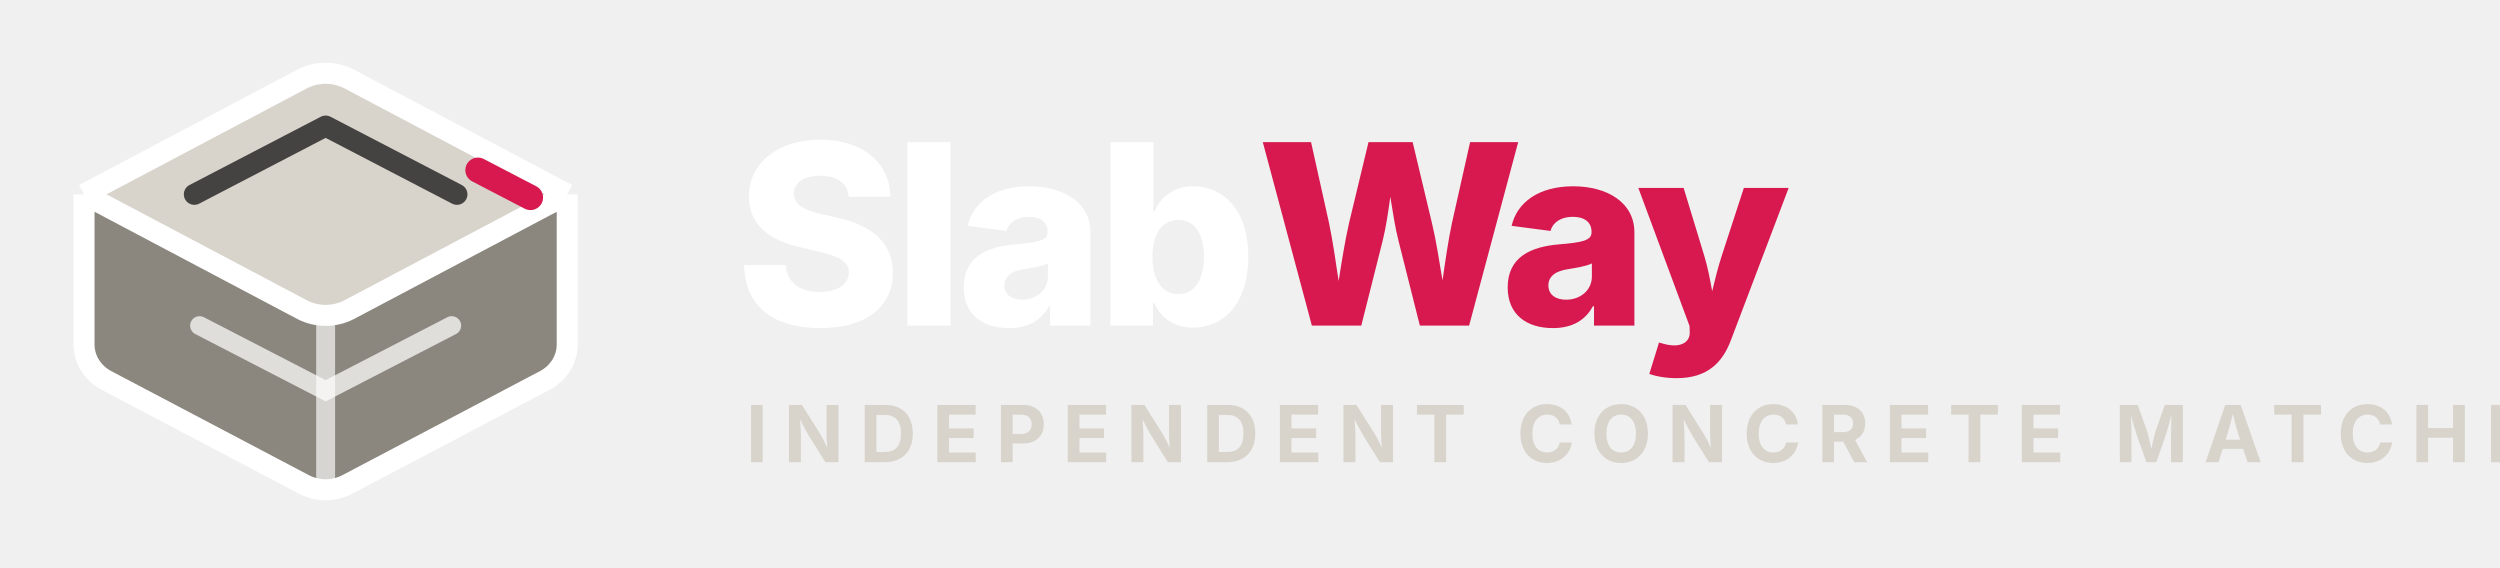
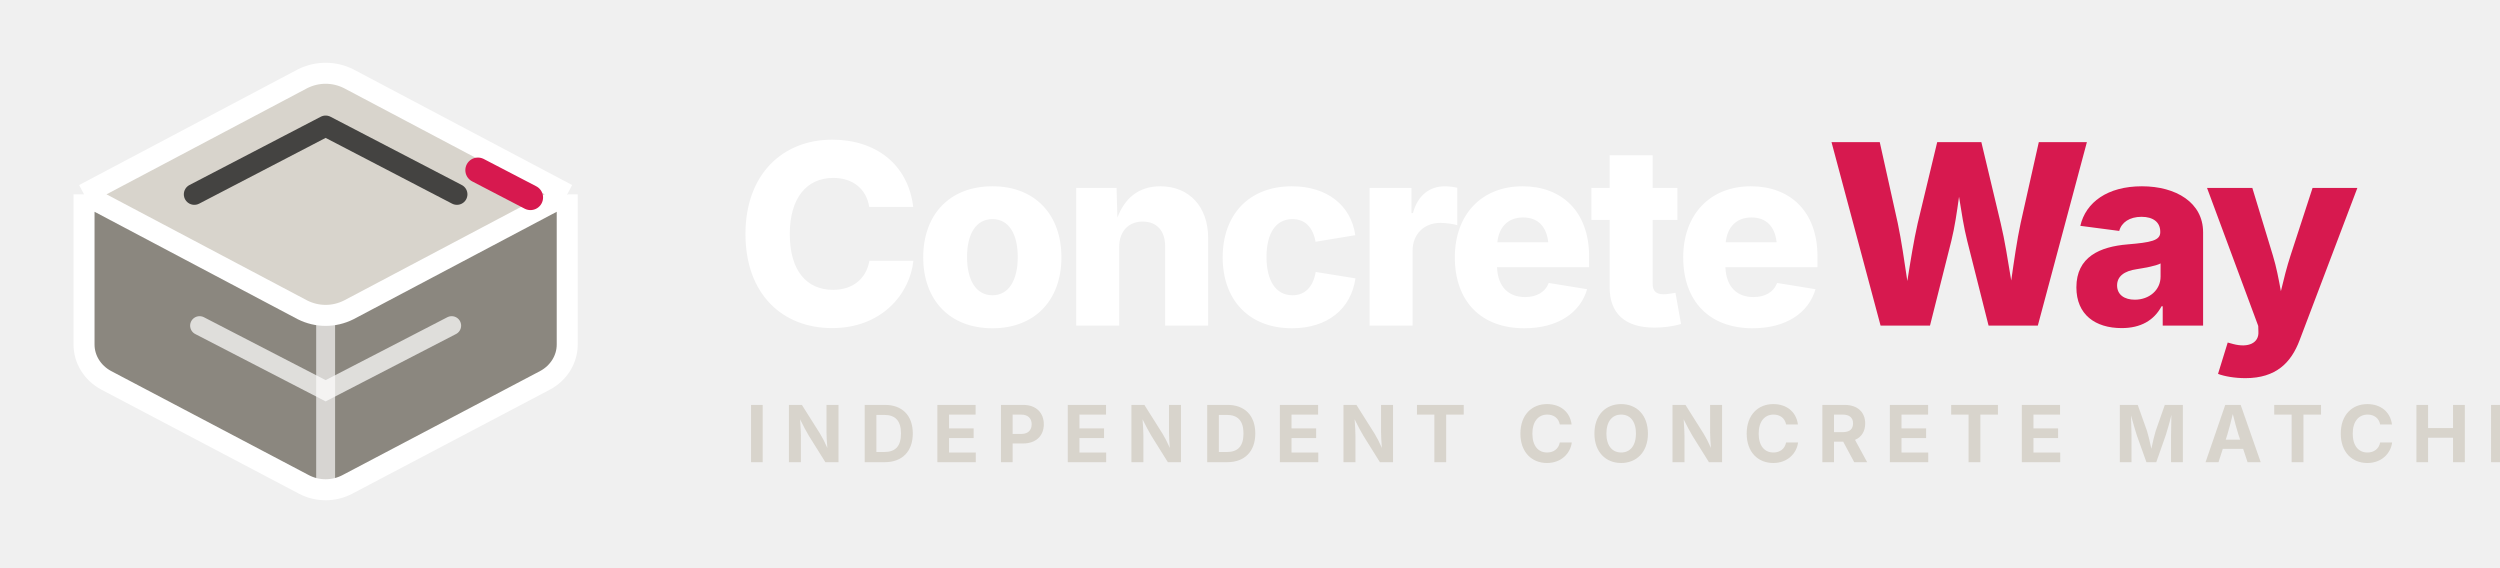
<svg xmlns="http://www.w3.org/2000/svg" width="238" height="54" viewBox="0 0 238 54" fill="none" role="img" aria-labelledby="slabway-logo-title slabway-logo-desc">
  <g class="slabway-mark">
    <path d="M8 18.5L28.8 7.5C30.2 6.8 31.8 6.8 33.2 7.5L54 18.5L33.2 29.5C31.8 30.2 30.2 30.2 28.8 29.5L8 18.5Z" fill="#D8D4CC" />
    <path d="M8 18.5V32.8C8 34.2 8.8 35.5 10.1 36.2L28.9 46.1C30.2 46.8 31.8 46.8 33.1 46.1L51.9 36.2C53.2 35.5 54 34.2 54 32.8V18.5L33.2 29.5C31.8 30.2 30.2 30.2 28.8 29.5L8 18.5Z" fill="#8B877F" />
    <path d="M8 18.5L28.8 7.5C30.2 6.8 31.8 6.8 33.2 7.5L54 18.5M8 18.5L28.8 29.5C30.2 30.2 31.8 30.2 33.2 29.5L54 18.5M8 18.5V32.8C8 34.2 8.8 35.5 10.1 36.2L28.9 46.1C30.2 46.8 31.8 46.8 33.1 46.1L51.9 36.2C53.2 35.5 54 34.2 54 32.8V18.5" stroke="#FFFFFF" stroke-width="2" stroke-linejoin="round" />
    <path d="M18.5 18.5L31 12L43.5 18.5" stroke="#050505" stroke-width="2" stroke-linecap="round" stroke-linejoin="round" opacity="0.7" />
    <path d="M19 31L31 37.2L43 31" stroke="#FFFFFF" stroke-width="1.8" stroke-linecap="round" opacity="0.72" />
    <path d="M31 30.2V45.8" stroke="#FFFFFF" stroke-width="1.8" stroke-linecap="round" opacity="0.65" />
    <path d="M45.5 16.2L50.5 18.8" stroke="#D7194F" stroke-width="2.4" stroke-linecap="round" />
  </g>
  <g class="slabway-wordmark">
-     <text x="70" y="31" fill="#FFFFFF" font-family="Sora, Space Grotesk, Inter, Arial, sans-serif" font-size="24" font-weight="800" letter-spacing="-0.8">Slab<tspan fill="#D7194F">Way</tspan>
+     <text x="70" y="31" fill="#FFFFFF" font-family="Sora, Space Grotesk, Inter, Arial, sans-serif" font-size="24" font-weight="800" letter-spacing="-0.8">Concrete<tspan fill="#D7194F">Way</tspan>
    </text>
    <text x="71" y="44" fill="#D8D4CC" font-family="Inter, Manrope, Arial, sans-serif" font-size="7.5" font-weight="700" letter-spacing="1.5">INDEPENDENT CONCRETE MATCHING PLATFORM</text>
  </g>
</svg>
